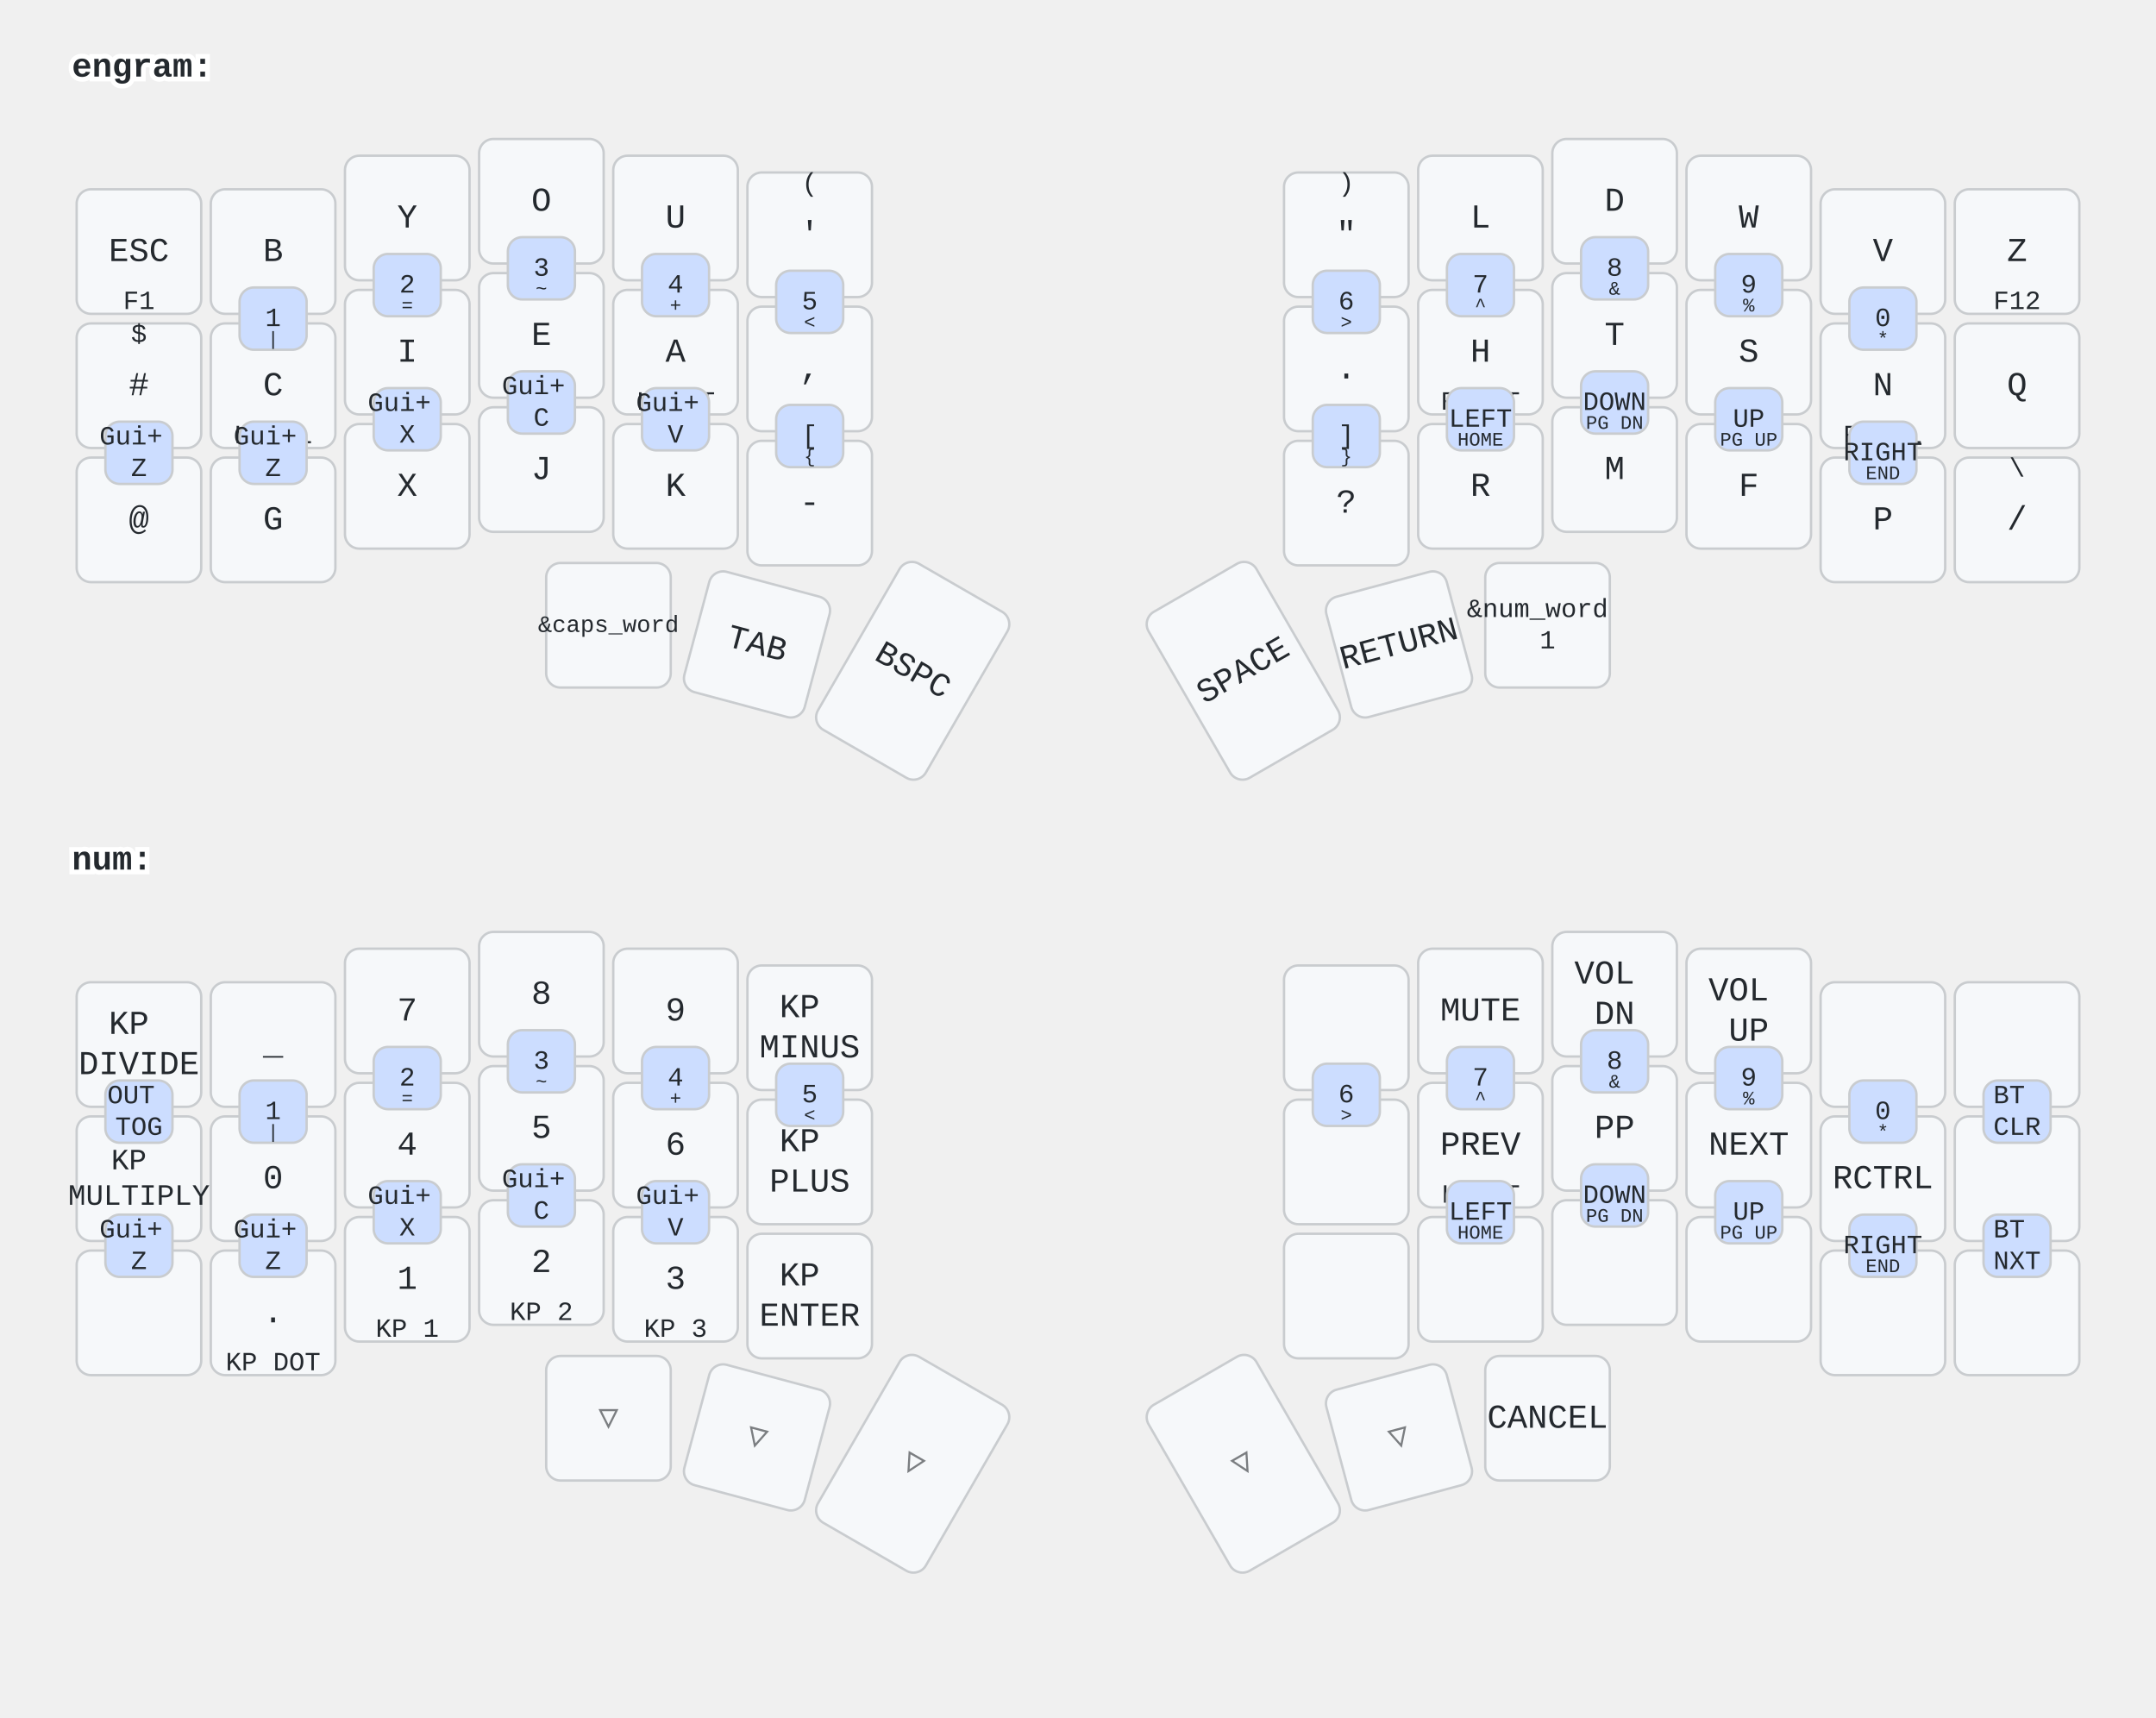
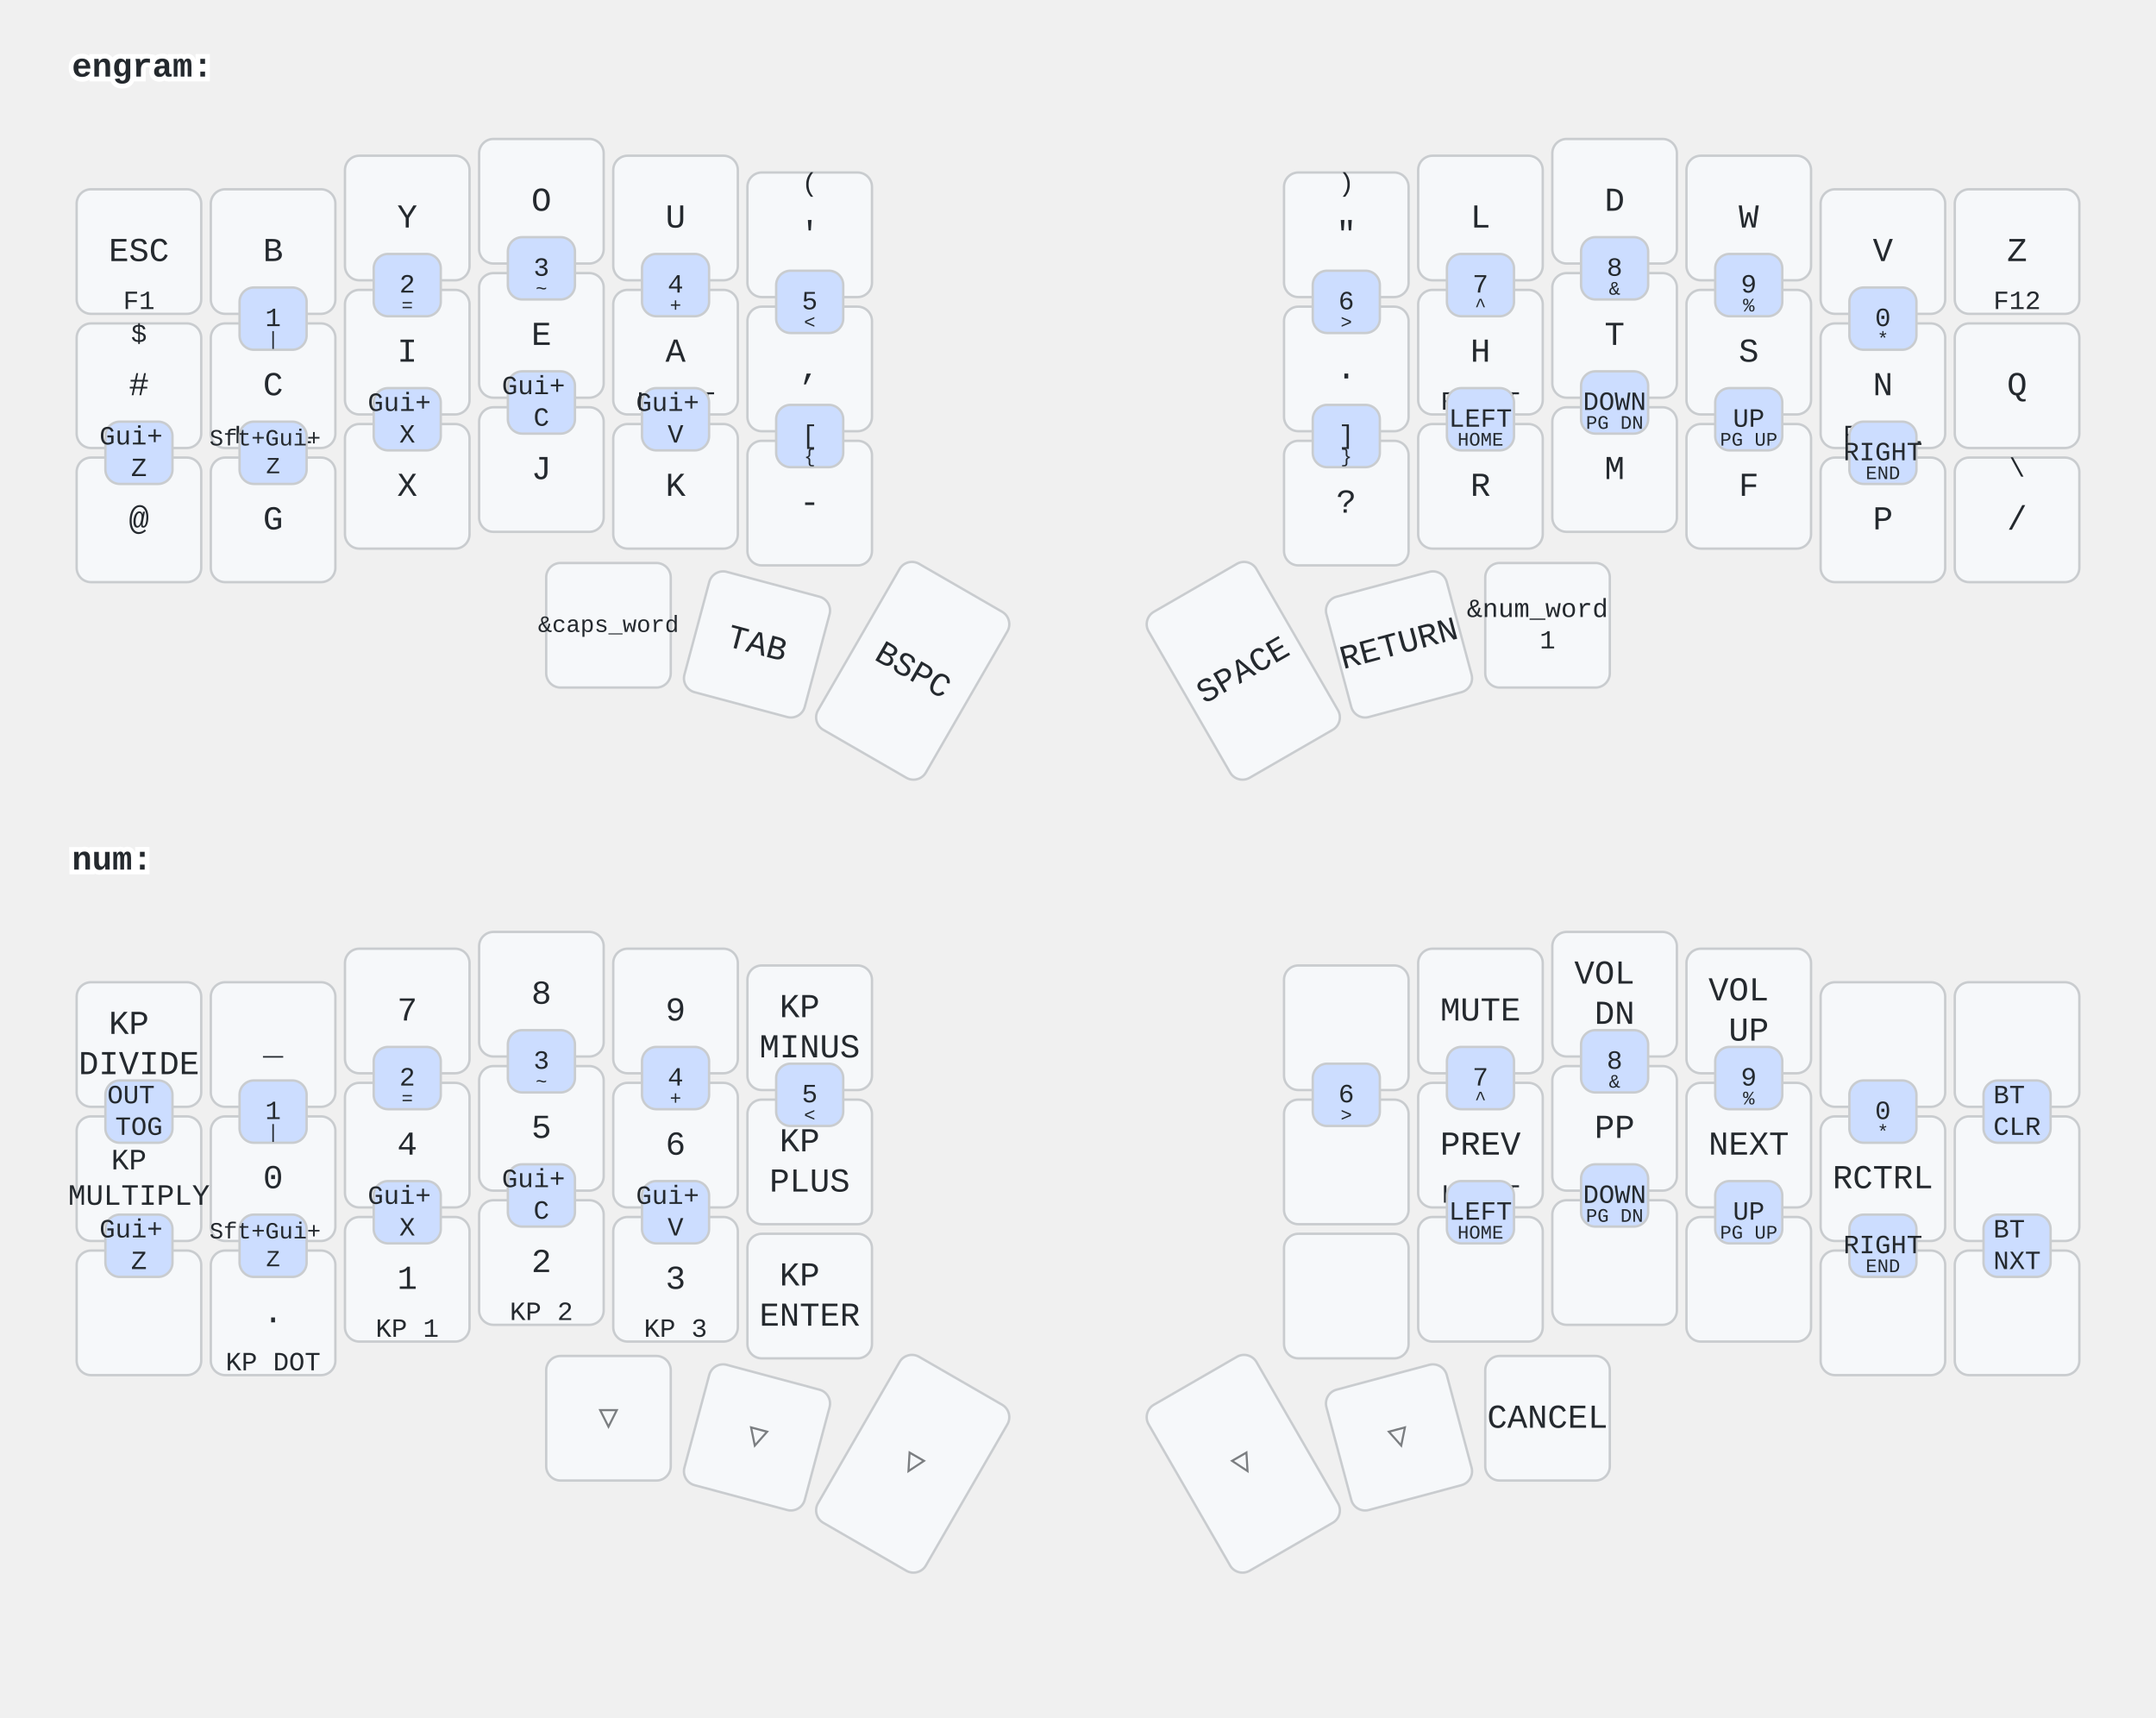
<svg xmlns="http://www.w3.org/2000/svg" width="900" height="717" viewBox="0 0 900 717" class="keymap">
  <style>/* inherit to force styles through use tags */
svg path {
    fill: inherit;
}

/* font and background color specifications */
svg.keymap {
    font-family: SFMono-Regular,Consolas,Liberation Mono,Menlo,monospace;
    font-size: 14px;
    font-kerning: normal;
    text-rendering: optimizeLegibility;
    fill: #24292e;
}

/* default key styling */
rect.key {
    fill: #f6f8fa;
}

rect.key, rect.combo {
    stroke: #c9cccf;
    stroke-width: 1;
}

/* default key side styling, only used is draw_key_sides is set */
rect.side {
    filter: brightness(90%);
}

/* color accent for combo boxes */
rect.combo, rect.combo-separate {
    fill: #cdf;
}

/* color accent for held keys */
rect.held, rect.combo.held {
    fill: #fdd;
}

/* color accent for ghost (optional) keys */
rect.ghost, rect.combo.ghost {
    stroke-dasharray: 4, 4;
    stroke-width: 2;
}

text {
    text-anchor: middle;
    dominant-baseline: middle;
}

/* styling for layer labels */
text.label {
    font-weight: bold;
    text-anchor: start;
    stroke: white;
    stroke-width: 4;
    paint-order: stroke;
}

/* styling for optional footer */
text.footer {
    text-anchor: end;
    dominant-baseline: auto;
    stroke: white;
    stroke-width: 4;
    paint-order: stroke;
}

/* styling for combo tap, and key hold/shifted label text */
text.combo, text.hold, text.shifted {
    font-size: 11px;
}

text.hold {
    text-anchor: middle;
    dominant-baseline: auto;
}

text.shifted {
    text-anchor: middle;
    dominant-baseline: hanging;
}

text.layer-activator {
    text-decoration: underline;
}

/* styling for hold/shifted label text in combo box */
text.combo.hold, text.combo.shifted {
    font-size: 8px;
}

/* lighter symbol for transparent keys */
text.trans {
    fill: #7b7e81;
}

/* styling for combo dendrons */
path.combo {
    stroke-width: 1;
    stroke: gray;
    fill: none;
}

/* Start Tabler Icons Cleanup */
/* cannot use height/width with glyphs */
.icon-tabler &gt; path {
    fill: inherit;
    stroke: inherit;
    stroke-width: 2;
}
/* hide tabler's default box */
.icon-tabler &gt; path[stroke="none"][fill="none"] {
    visibility: hidden;
}
/* End Tabler Icons Cleanup */
</style>
  <g transform="translate(30, 0)" class="layer-engram">
    <text x="0" y="28" class="label" id="engram">engram:</text>
    <g transform="translate(0, 56)">
      <g transform="translate(28, 49)" class="key keypos-0">
        <rect rx="6" ry="6" x="-26" y="-26" width="52" height="52" class="key" />
        <text x="0" y="0" class="key tap">ESC</text>
        <text x="0" y="24" class="key hold">F1</text>
      </g>
      <g transform="translate(84, 49)" class="key keypos-1">
        <rect rx="6" ry="6" x="-26" y="-26" width="52" height="52" class="key" />
        <text x="0" y="0" class="key tap">B</text>
        <text x="0" y="24" class="key hold">F2</text>
      </g>
      <g transform="translate(140, 35)" class="key keypos-2">
        <rect rx="6" ry="6" x="-26" y="-26" width="52" height="52" class="key" />
        <text x="0" y="0" class="key tap">Y</text>
        <text x="0" y="24" class="key hold">F3</text>
      </g>
      <g transform="translate(196, 28)" class="key keypos-3">
        <rect rx="6" ry="6" x="-26" y="-26" width="52" height="52" class="key" />
        <text x="0" y="0" class="key tap">O</text>
        <text x="0" y="24" class="key hold">F4</text>
      </g>
      <g transform="translate(252, 35)" class="key keypos-4">
        <rect rx="6" ry="6" x="-26" y="-26" width="52" height="52" class="key" />
        <text x="0" y="0" class="key tap">U</text>
        <text x="0" y="24" class="key hold">F5</text>
      </g>
      <g transform="translate(308, 42)" class="key keypos-5">
        <rect rx="6" ry="6" x="-26" y="-26" width="52" height="52" class="key" />
        <text x="0" y="0" class="key tap">'</text>
        <text x="0" y="-24" class="key shifted">(</text>
      </g>
      <g transform="translate(532, 42)" class="key keypos-6">
        <rect rx="6" ry="6" x="-26" y="-26" width="52" height="52" class="key" />
        <text x="0" y="0" class="key tap">"</text>
        <text x="0" y="-24" class="key shifted">)</text>
      </g>
      <g transform="translate(588, 35)" class="key keypos-7">
        <rect rx="6" ry="6" x="-26" y="-26" width="52" height="52" class="key" />
        <text x="0" y="0" class="key tap">L</text>
        <text x="0" y="24" class="key hold">F8</text>
      </g>
      <g transform="translate(644, 28)" class="key keypos-8">
        <rect rx="6" ry="6" x="-26" y="-26" width="52" height="52" class="key" />
        <text x="0" y="0" class="key tap">D</text>
        <text x="0" y="24" class="key hold">F9</text>
      </g>
      <g transform="translate(700, 35)" class="key keypos-9">
        <rect rx="6" ry="6" x="-26" y="-26" width="52" height="52" class="key" />
        <text x="0" y="0" class="key tap">W</text>
        <text x="0" y="24" class="key hold">F10</text>
      </g>
      <g transform="translate(756, 49)" class="key keypos-10">
        <rect rx="6" ry="6" x="-26" y="-26" width="52" height="52" class="key" />
        <text x="0" y="0" class="key tap">V</text>
        <text x="0" y="24" class="key hold">F11</text>
      </g>
      <g transform="translate(812, 49)" class="key keypos-11">
        <rect rx="6" ry="6" x="-26" y="-26" width="52" height="52" class="key" />
        <text x="0" y="0" class="key tap">Z</text>
        <text x="0" y="24" class="key hold">F12</text>
      </g>
      <g transform="translate(28, 105)" class="key keypos-12">
        <rect rx="6" ry="6" x="-26" y="-26" width="52" height="52" class="key" />
        <text x="0" y="0" class="key tap">#</text>
        <text x="0" y="-24" class="key shifted">$</text>
      </g>
      <g transform="translate(84, 105)" class="key keypos-13">
        <rect rx="6" ry="6" x="-26" y="-26" width="52" height="52" class="key" />
        <text x="0" y="0" class="key tap">C</text>
        <text x="0" y="24" class="key hold">LCTRL</text>
      </g>
      <g transform="translate(140, 91)" class="key keypos-14">
        <rect rx="6" ry="6" x="-26" y="-26" width="52" height="52" class="key" />
        <text x="0" y="0" class="key tap">I</text>
        <text x="0" y="24" class="key hold">LALT</text>
      </g>
      <g transform="translate(196, 84)" class="key keypos-15">
        <rect rx="6" ry="6" x="-26" y="-26" width="52" height="52" class="key" />
        <text x="0" y="0" class="key tap">E</text>
        <text x="0" y="24" class="key hold">LGUI</text>
      </g>
      <g transform="translate(252, 91)" class="key keypos-16">
        <rect rx="6" ry="6" x="-26" y="-26" width="52" height="52" class="key" />
        <text x="0" y="0" class="key tap">A</text>
        <text x="0" y="24" class="key hold">LSHFT</text>
      </g>
      <g transform="translate(308, 98)" class="key keypos-17">
        <rect rx="6" ry="6" x="-26" y="-26" width="52" height="52" class="key" />
        <text x="0" y="0" class="key tap">,</text>
        <text x="0" y="-24" class="key shifted">;</text>
      </g>
      <g transform="translate(532, 98)" class="key keypos-18">
        <rect rx="6" ry="6" x="-26" y="-26" width="52" height="52" class="key" />
        <text x="0" y="0" class="key tap">.</text>
        <text x="0" y="-24" class="key shifted">:</text>
      </g>
      <g transform="translate(588, 91)" class="key keypos-19">
        <rect rx="6" ry="6" x="-26" y="-26" width="52" height="52" class="key" />
        <text x="0" y="0" class="key tap">H</text>
        <text x="0" y="24" class="key hold">RSHFT</text>
      </g>
      <g transform="translate(644, 84)" class="key keypos-20">
        <rect rx="6" ry="6" x="-26" y="-26" width="52" height="52" class="key" />
        <text x="0" y="0" class="key tap">T</text>
        <text x="0" y="24" class="key hold">RGUI</text>
      </g>
      <g transform="translate(700, 91)" class="key keypos-21">
        <rect rx="6" ry="6" x="-26" y="-26" width="52" height="52" class="key" />
        <text x="0" y="0" class="key tap">S</text>
        <text x="0" y="24" class="key hold">RALT</text>
      </g>
      <g transform="translate(756, 105)" class="key keypos-22">
        <rect rx="6" ry="6" x="-26" y="-26" width="52" height="52" class="key" />
        <text x="0" y="0" class="key tap">N</text>
        <text x="0" y="24" class="key hold">RCTRL</text>
      </g>
      <g transform="translate(812, 105)" class="key keypos-23">
        <rect rx="6" ry="6" x="-26" y="-26" width="52" height="52" class="key" />
        <text x="0" y="0" class="key tap">Q</text>
      </g>
      <g transform="translate(28, 161)" class="key keypos-24">
        <rect rx="6" ry="6" x="-26" y="-26" width="52" height="52" class="key" />
        <text x="0" y="0" class="key tap">@</text>
        <text x="0" y="-24" class="key shifted">`</text>
      </g>
      <g transform="translate(84, 161)" class="key keypos-25">
        <rect rx="6" ry="6" x="-26" y="-26" width="52" height="52" class="key" />
        <text x="0" y="0" class="key tap">G</text>
      </g>
      <g transform="translate(140, 147)" class="key keypos-26">
        <rect rx="6" ry="6" x="-26" y="-26" width="52" height="52" class="key" />
        <text x="0" y="0" class="key tap">X</text>
      </g>
      <g transform="translate(196, 140)" class="key keypos-27">
        <rect rx="6" ry="6" x="-26" y="-26" width="52" height="52" class="key" />
        <text x="0" y="0" class="key tap">J</text>
      </g>
      <g transform="translate(252, 147)" class="key keypos-28">
        <rect rx="6" ry="6" x="-26" y="-26" width="52" height="52" class="key" />
        <text x="0" y="0" class="key tap">K</text>
      </g>
      <g transform="translate(308, 154)" class="key keypos-29">
        <rect rx="6" ry="6" x="-26" y="-26" width="52" height="52" class="key" />
        <text x="0" y="0" class="key tap">-</text>
      </g>
      <g transform="translate(532, 154)" class="key keypos-30">
        <rect rx="6" ry="6" x="-26" y="-26" width="52" height="52" class="key" />
        <text x="0" y="0" class="key tap">?</text>
        <text x="0" y="-24" class="key shifted">!</text>
      </g>
      <g transform="translate(588, 147)" class="key keypos-31">
        <rect rx="6" ry="6" x="-26" y="-26" width="52" height="52" class="key" />
        <text x="0" y="0" class="key tap">R</text>
      </g>
      <g transform="translate(644, 140)" class="key keypos-32">
        <rect rx="6" ry="6" x="-26" y="-26" width="52" height="52" class="key" />
        <text x="0" y="0" class="key tap">M</text>
      </g>
      <g transform="translate(700, 147)" class="key keypos-33">
        <rect rx="6" ry="6" x="-26" y="-26" width="52" height="52" class="key" />
        <text x="0" y="0" class="key tap">F</text>
      </g>
      <g transform="translate(756, 161)" class="key keypos-34">
        <rect rx="6" ry="6" x="-26" y="-26" width="52" height="52" class="key" />
        <text x="0" y="0" class="key tap">P</text>
      </g>
      <g transform="translate(812, 161)" class="key keypos-35">
        <rect rx="6" ry="6" x="-26" y="-26" width="52" height="52" class="key" />
        <text x="0" y="0" class="key tap">/</text>
        <text x="0" y="-24" class="key shifted">\</text>
      </g>
      <g transform="translate(224, 205)" class="key keypos-36">
        <rect rx="6" ry="6" x="-26" y="-26" width="52" height="52" class="key" />
        <text x="0" y="0" class="key tap">
          <tspan style="font-size: 70%">&amp;caps_word</tspan>
        </text>
      </g>
      <g transform="translate(286, 213) rotate(15.0)" class="key keypos-37">
        <rect rx="6" ry="6" x="-26" y="-26" width="52" height="52" class="key" />
        <text x="0" y="0" class="key tap">TAB</text>
      </g>
      <g transform="translate(351, 224) rotate(30.0)" class="key keypos-38">
        <rect rx="6" ry="6" x="-26" y="-40" width="52" height="80" class="key" />
        <text x="0" y="0" class="key tap">BSPC</text>
      </g>
      <g transform="translate(489, 224) rotate(-30.0)" class="key keypos-39">
        <rect rx="6" ry="6" x="-26" y="-40" width="52" height="80" class="key" />
        <text x="0" y="0" class="key tap">SPACE</text>
      </g>
      <g transform="translate(554, 213) rotate(-15.0)" class="key keypos-40">
        <rect rx="6" ry="6" x="-26" y="-26" width="52" height="52" class="key" />
        <text x="0" y="0" class="key tap">RETURN</text>
      </g>
      <g transform="translate(616, 205)" class="key keypos-41">
        <rect rx="6" ry="6" x="-26" y="-26" width="52" height="52" class="key" />
        <text x="0" y="0" class="key tap">
          <tspan x="0" dy="-0.6em" style="font-size: 78%">&amp;num_word</tspan>
          <tspan x="0" dy="1.2em" style="font-size: 78%">1</tspan>
        </text>
      </g>
      <g class="combo combopos-0">
        <rect rx="6" ry="6" x="294" y="113" width="28" height="26" class="combo" />
        <text x="308" y="126" class="combo tap">[</text>
        <text x="308" y="137" class="combo hold">{</text>
      </g>
      <g class="combo combopos-1">
        <rect rx="6" ry="6" x="518" y="113" width="28" height="26" class="combo" />
        <text x="532" y="126" class="combo tap">]</text>
        <text x="532" y="137" class="combo hold">}</text>
      </g>
      <g class="combo combopos-2">
        <rect rx="6" ry="6" x="70" y="64" width="28" height="26" class="combo" />
        <text x="84" y="77" class="combo tap">1</text>
        <text x="84" y="88" class="combo hold">|</text>
      </g>
      <g class="combo combopos-3">
        <rect rx="6" ry="6" x="126" y="50" width="28" height="26" class="combo" />
        <text x="140" y="63" class="combo tap">2</text>
        <text x="140" y="74" class="combo hold">=</text>
      </g>
      <g class="combo combopos-4">
        <rect rx="6" ry="6" x="182" y="43" width="28" height="26" class="combo" />
        <text x="196" y="56" class="combo tap">3</text>
        <text x="196" y="67" class="combo hold">~</text>
      </g>
      <g class="combo combopos-5">
        <rect rx="6" ry="6" x="238" y="50" width="28" height="26" class="combo" />
        <text x="252" y="63" class="combo tap">4</text>
        <text x="252" y="74" class="combo hold">+</text>
      </g>
      <g class="combo combopos-6">
        <rect rx="6" ry="6" x="294" y="57" width="28" height="26" class="combo" />
        <text x="308" y="70" class="combo tap">5</text>
        <text x="308" y="81" class="combo hold">&lt;</text>
      </g>
      <g class="combo combopos-7">
        <rect rx="6" ry="6" x="518" y="57" width="28" height="26" class="combo" />
        <text x="532" y="70" class="combo tap">6</text>
        <text x="532" y="81" class="combo hold">&gt;</text>
      </g>
      <g class="combo combopos-8">
        <rect rx="6" ry="6" x="574" y="50" width="28" height="26" class="combo" />
        <text x="588" y="63" class="combo tap">7</text>
        <text x="588" y="74" class="combo hold">^</text>
      </g>
      <g class="combo combopos-9">
        <rect rx="6" ry="6" x="630" y="43" width="28" height="26" class="combo" />
        <text x="644" y="56" class="combo tap">8</text>
        <text x="644" y="67" class="combo hold">&amp;</text>
      </g>
      <g class="combo combopos-10">
        <rect rx="6" ry="6" x="686" y="50" width="28" height="26" class="combo" />
        <text x="700" y="63" class="combo tap">9</text>
        <text x="700" y="74" class="combo hold">%</text>
      </g>
      <g class="combo combopos-11">
        <rect rx="6" ry="6" x="742" y="64" width="28" height="26" class="combo" />
        <text x="756" y="77" class="combo tap">0</text>
        <text x="756" y="88" class="combo hold">*</text>
      </g>
      <g class="combo combopos-12">
        <rect rx="6" ry="6" x="70" y="120" width="28" height="26" class="combo" />
        <text x="84" y="133" class="combo tap">
-           <tspan x="84" dy="-0.6em">Gui+</tspan>
-           <tspan x="84" dy="1.2em">Z</tspan>
+           <tspan x="84" dy="-0.6em" style="font-size: 88%">Sft+Gui+</tspan>
+           <tspan x="84" dy="1.2em" style="font-size: 88%">Z</tspan>
        </text>
      </g>
      <g class="combo combopos-13">
        <rect rx="6" ry="6" x="14" y="120" width="28" height="26" class="combo" />
        <text x="28" y="133" class="combo tap">
          <tspan x="28" dy="-0.6em">Gui+</tspan>
          <tspan x="28" dy="1.2em">Z</tspan>
        </text>
      </g>
      <g class="combo combopos-14">
        <rect rx="6" ry="6" x="126" y="106" width="28" height="26" class="combo" />
        <text x="140" y="119" class="combo tap">
          <tspan x="140" dy="-0.6em">Gui+</tspan>
          <tspan x="140" dy="1.2em">X</tspan>
        </text>
      </g>
      <g class="combo combopos-15">
        <rect rx="6" ry="6" x="182" y="99" width="28" height="26" class="combo" />
        <text x="196" y="112" class="combo tap">
          <tspan x="196" dy="-0.6em">Gui+</tspan>
          <tspan x="196" dy="1.2em">C</tspan>
        </text>
      </g>
      <g class="combo combopos-16">
        <rect rx="6" ry="6" x="238" y="106" width="28" height="26" class="combo" />
        <text x="252" y="119" class="combo tap">
          <tspan x="252" dy="-0.6em">Gui+</tspan>
          <tspan x="252" dy="1.2em">V</tspan>
        </text>
      </g>
      <g class="combo combopos-17">
        <rect rx="6" ry="6" x="574" y="106" width="28" height="26" class="combo" />
        <text x="588" y="119" class="combo tap">LEFT</text>
        <text x="588" y="130" class="combo hold">HOME</text>
      </g>
      <g class="combo combopos-18">
        <rect rx="6" ry="6" x="630" y="99" width="28" height="26" class="combo" />
        <text x="644" y="112" class="combo tap">DOWN</text>
        <text x="644" y="123" class="combo hold">PG DN</text>
      </g>
      <g class="combo combopos-19">
        <rect rx="6" ry="6" x="686" y="106" width="28" height="26" class="combo" />
        <text x="700" y="119" class="combo tap">UP</text>
        <text x="700" y="130" class="combo hold">PG UP</text>
      </g>
      <g class="combo combopos-20">
        <rect rx="6" ry="6" x="742" y="120" width="28" height="26" class="combo" />
        <text x="756" y="133" class="combo tap">RIGHT</text>
        <text x="756" y="144" class="combo hold">END</text>
      </g>
    </g>
  </g>
  <g transform="translate(30, 331)" class="layer-num">
    <text x="0" y="28" class="label" id="num">num:</text>
    <g transform="translate(0, 56)">
      <g transform="translate(28, 49)" class="key keypos-0">
        <rect rx="6" ry="6" x="-26" y="-26" width="52" height="52" class="key" />
        <text x="0" y="0" class="key tap">
          <tspan x="0" dy="-0.6em">KP</tspan>
          <tspan x="0" dy="1.2em">DIVIDE</tspan>
        </text>
      </g>
      <g transform="translate(84, 49)" class="key keypos-1">
        <rect rx="6" ry="6" x="-26" y="-26" width="52" height="52" class="key" />
        <text x="0" y="0" class="key tap">_</text>
      </g>
      <g transform="translate(140, 35)" class="key keypos-2">
        <rect rx="6" ry="6" x="-26" y="-26" width="52" height="52" class="key" />
        <text x="0" y="0" class="key tap">7</text>
        <text x="0" y="24" class="key hold">KP 7</text>
      </g>
      <g transform="translate(196, 28)" class="key keypos-3">
        <rect rx="6" ry="6" x="-26" y="-26" width="52" height="52" class="key" />
        <text x="0" y="0" class="key tap">8</text>
        <text x="0" y="24" class="key hold">KP 8</text>
      </g>
      <g transform="translate(252, 35)" class="key keypos-4">
        <rect rx="6" ry="6" x="-26" y="-26" width="52" height="52" class="key" />
        <text x="0" y="0" class="key tap">9</text>
        <text x="0" y="24" class="key hold">KP 9</text>
      </g>
      <g transform="translate(308, 42)" class="key keypos-5">
        <rect rx="6" ry="6" x="-26" y="-26" width="52" height="52" class="key" />
        <text x="0" y="0" class="key tap">
          <tspan x="0" dy="-0.6em">KP</tspan>
          <tspan x="0" dy="1.2em">MINUS</tspan>
        </text>
      </g>
      <g transform="translate(532, 42)" class="key keypos-6">
        <rect rx="6" ry="6" x="-26" y="-26" width="52" height="52" class="key" />
      </g>
      <g transform="translate(588, 35)" class="key keypos-7">
        <rect rx="6" ry="6" x="-26" y="-26" width="52" height="52" class="key" />
        <text x="0" y="0" class="key tap">MUTE</text>
      </g>
      <g transform="translate(644, 28)" class="key keypos-8">
        <rect rx="6" ry="6" x="-26" y="-26" width="52" height="52" class="key" />
        <text x="0" y="0" class="key tap">
          <tspan x="0" dy="-0.6em">VOL</tspan>
          <tspan x="0" dy="1.2em">DN</tspan>
        </text>
      </g>
      <g transform="translate(700, 35)" class="key keypos-9">
        <rect rx="6" ry="6" x="-26" y="-26" width="52" height="52" class="key" />
        <text x="0" y="0" class="key tap">
          <tspan x="0" dy="-0.6em">VOL</tspan>
          <tspan x="0" dy="1.2em">UP</tspan>
        </text>
      </g>
      <g transform="translate(756, 49)" class="key keypos-10">
        <rect rx="6" ry="6" x="-26" y="-26" width="52" height="52" class="key" />
      </g>
      <g transform="translate(812, 49)" class="key keypos-11">
        <rect rx="6" ry="6" x="-26" y="-26" width="52" height="52" class="key" />
      </g>
      <g transform="translate(28, 105)" class="key keypos-12">
        <rect rx="6" ry="6" x="-26" y="-26" width="52" height="52" class="key" />
        <text x="0" y="0" class="key tap">
          <tspan x="0" dy="-0.6em" style="font-size: 88%">KP</tspan>
          <tspan x="0" dy="1.2em" style="font-size: 88%">MULTIPLY</tspan>
        </text>
      </g>
      <g transform="translate(84, 105)" class="key keypos-13">
        <rect rx="6" ry="6" x="-26" y="-26" width="52" height="52" class="key" />
        <text x="0" y="0" class="key tap">0</text>
        <text x="0" y="24" class="key hold">KP 0</text>
      </g>
      <g transform="translate(140, 91)" class="key keypos-14">
        <rect rx="6" ry="6" x="-26" y="-26" width="52" height="52" class="key" />
        <text x="0" y="0" class="key tap">4</text>
        <text x="0" y="24" class="key hold">KP 4</text>
      </g>
      <g transform="translate(196, 84)" class="key keypos-15">
        <rect rx="6" ry="6" x="-26" y="-26" width="52" height="52" class="key" />
        <text x="0" y="0" class="key tap">5</text>
        <text x="0" y="24" class="key hold">KP 5</text>
      </g>
      <g transform="translate(252, 91)" class="key keypos-16">
        <rect rx="6" ry="6" x="-26" y="-26" width="52" height="52" class="key" />
        <text x="0" y="0" class="key tap">6</text>
        <text x="0" y="24" class="key hold">KP 6</text>
      </g>
      <g transform="translate(308, 98)" class="key keypos-17">
        <rect rx="6" ry="6" x="-26" y="-26" width="52" height="52" class="key" />
        <text x="0" y="0" class="key tap">
          <tspan x="0" dy="-0.6em">KP</tspan>
          <tspan x="0" dy="1.2em">PLUS</tspan>
        </text>
      </g>
      <g transform="translate(532, 98)" class="key keypos-18">
        <rect rx="6" ry="6" x="-26" y="-26" width="52" height="52" class="key" />
      </g>
      <g transform="translate(588, 91)" class="key keypos-19">
        <rect rx="6" ry="6" x="-26" y="-26" width="52" height="52" class="key" />
        <text x="0" y="0" class="key tap">PREV</text>
        <text x="0" y="24" class="key hold">LSHFT</text>
      </g>
      <g transform="translate(644, 84)" class="key keypos-20">
        <rect rx="6" ry="6" x="-26" y="-26" width="52" height="52" class="key" />
        <text x="0" y="0" class="key tap">PP</text>
        <text x="0" y="24" class="key hold">RGUI</text>
      </g>
      <g transform="translate(700, 91)" class="key keypos-21">
        <rect rx="6" ry="6" x="-26" y="-26" width="52" height="52" class="key" />
        <text x="0" y="0" class="key tap">NEXT</text>
        <text x="0" y="24" class="key hold">RALT</text>
      </g>
      <g transform="translate(756, 105)" class="key keypos-22">
        <rect rx="6" ry="6" x="-26" y="-26" width="52" height="52" class="key" />
        <text x="0" y="0" class="key tap">RCTRL</text>
      </g>
      <g transform="translate(812, 105)" class="key keypos-23">
        <rect rx="6" ry="6" x="-26" y="-26" width="52" height="52" class="key" />
      </g>
      <g transform="translate(28, 161)" class="key keypos-24">
        <rect rx="6" ry="6" x="-26" y="-26" width="52" height="52" class="key" />
      </g>
      <g transform="translate(84, 161)" class="key keypos-25">
        <rect rx="6" ry="6" x="-26" y="-26" width="52" height="52" class="key" />
        <text x="0" y="0" class="key tap">.</text>
        <text x="0" y="24" class="key hold">KP DOT</text>
      </g>
      <g transform="translate(140, 147)" class="key keypos-26">
        <rect rx="6" ry="6" x="-26" y="-26" width="52" height="52" class="key" />
        <text x="0" y="0" class="key tap">1</text>
        <text x="0" y="24" class="key hold">KP 1</text>
      </g>
      <g transform="translate(196, 140)" class="key keypos-27">
        <rect rx="6" ry="6" x="-26" y="-26" width="52" height="52" class="key" />
        <text x="0" y="0" class="key tap">2</text>
        <text x="0" y="24" class="key hold">KP 2</text>
      </g>
      <g transform="translate(252, 147)" class="key keypos-28">
        <rect rx="6" ry="6" x="-26" y="-26" width="52" height="52" class="key" />
        <text x="0" y="0" class="key tap">3</text>
        <text x="0" y="24" class="key hold">KP 3</text>
      </g>
      <g transform="translate(308, 154)" class="key keypos-29">
        <rect rx="6" ry="6" x="-26" y="-26" width="52" height="52" class="key" />
        <text x="0" y="0" class="key tap">
          <tspan x="0" dy="-0.6em">KP</tspan>
          <tspan x="0" dy="1.2em">ENTER</tspan>
        </text>
      </g>
      <g transform="translate(532, 154)" class="key keypos-30">
        <rect rx="6" ry="6" x="-26" y="-26" width="52" height="52" class="key" />
      </g>
      <g transform="translate(588, 147)" class="key keypos-31">
        <rect rx="6" ry="6" x="-26" y="-26" width="52" height="52" class="key" />
      </g>
      <g transform="translate(644, 140)" class="key keypos-32">
        <rect rx="6" ry="6" x="-26" y="-26" width="52" height="52" class="key" />
      </g>
      <g transform="translate(700, 147)" class="key keypos-33">
        <rect rx="6" ry="6" x="-26" y="-26" width="52" height="52" class="key" />
      </g>
      <g transform="translate(756, 161)" class="key keypos-34">
        <rect rx="6" ry="6" x="-26" y="-26" width="52" height="52" class="key" />
      </g>
      <g transform="translate(812, 161)" class="key keypos-35">
        <rect rx="6" ry="6" x="-26" y="-26" width="52" height="52" class="key" />
      </g>
      <g transform="translate(224, 205)" class="key trans keypos-36">
        <rect rx="6" ry="6" x="-26" y="-26" width="52" height="52" class="key trans" />
        <text x="0" y="0" class="key trans tap">▽</text>
      </g>
      <g transform="translate(286, 213) rotate(15.0)" class="key trans keypos-37">
        <rect rx="6" ry="6" x="-26" y="-26" width="52" height="52" class="key trans" />
        <text x="0" y="0" class="key trans tap">▽</text>
      </g>
      <g transform="translate(351, 224) rotate(30.0)" class="key trans keypos-38">
        <rect rx="6" ry="6" x="-26" y="-40" width="52" height="80" class="key trans" />
        <text x="0" y="0" class="key trans tap">▽</text>
      </g>
      <g transform="translate(489, 224) rotate(-30.0)" class="key trans keypos-39">
        <rect rx="6" ry="6" x="-26" y="-40" width="52" height="80" class="key trans" />
        <text x="0" y="0" class="key trans tap">▽</text>
      </g>
      <g transform="translate(554, 213) rotate(-15.0)" class="key trans keypos-40">
        <rect rx="6" ry="6" x="-26" y="-26" width="52" height="52" class="key trans" />
        <text x="0" y="0" class="key trans tap">▽</text>
      </g>
      <g transform="translate(616, 205)" class="key keypos-41">
        <rect rx="6" ry="6" x="-26" y="-26" width="52" height="52" class="key" />
        <text x="0" y="0" class="key tap">CANCEL</text>
      </g>
      <g class="combo combopos-0">
        <rect rx="6" ry="6" x="70" y="64" width="28" height="26" class="combo" />
        <text x="84" y="77" class="combo tap">1</text>
        <text x="84" y="88" class="combo hold">|</text>
      </g>
      <g class="combo combopos-1">
        <rect rx="6" ry="6" x="126" y="50" width="28" height="26" class="combo" />
        <text x="140" y="63" class="combo tap">2</text>
        <text x="140" y="74" class="combo hold">=</text>
      </g>
      <g class="combo combopos-2">
        <rect rx="6" ry="6" x="182" y="43" width="28" height="26" class="combo" />
        <text x="196" y="56" class="combo tap">3</text>
        <text x="196" y="67" class="combo hold">~</text>
      </g>
      <g class="combo combopos-3">
        <rect rx="6" ry="6" x="238" y="50" width="28" height="26" class="combo" />
        <text x="252" y="63" class="combo tap">4</text>
        <text x="252" y="74" class="combo hold">+</text>
      </g>
      <g class="combo combopos-4">
        <rect rx="6" ry="6" x="294" y="57" width="28" height="26" class="combo" />
        <text x="308" y="70" class="combo tap">5</text>
        <text x="308" y="81" class="combo hold">&lt;</text>
      </g>
      <g class="combo combopos-5">
        <rect rx="6" ry="6" x="518" y="57" width="28" height="26" class="combo" />
        <text x="532" y="70" class="combo tap">6</text>
        <text x="532" y="81" class="combo hold">&gt;</text>
      </g>
      <g class="combo combopos-6">
        <rect rx="6" ry="6" x="574" y="50" width="28" height="26" class="combo" />
        <text x="588" y="63" class="combo tap">7</text>
        <text x="588" y="74" class="combo hold">^</text>
      </g>
      <g class="combo combopos-7">
        <rect rx="6" ry="6" x="630" y="43" width="28" height="26" class="combo" />
        <text x="644" y="56" class="combo tap">8</text>
        <text x="644" y="67" class="combo hold">&amp;</text>
      </g>
      <g class="combo combopos-8">
        <rect rx="6" ry="6" x="686" y="50" width="28" height="26" class="combo" />
        <text x="700" y="63" class="combo tap">9</text>
        <text x="700" y="74" class="combo hold">%</text>
      </g>
      <g class="combo combopos-9">
        <rect rx="6" ry="6" x="742" y="64" width="28" height="26" class="combo" />
        <text x="756" y="77" class="combo tap">0</text>
        <text x="756" y="88" class="combo hold">*</text>
      </g>
      <g class="combo combopos-10">
        <rect rx="6" ry="6" x="70" y="120" width="28" height="26" class="combo" />
        <text x="84" y="133" class="combo tap">
-           <tspan x="84" dy="-0.6em">Gui+</tspan>
-           <tspan x="84" dy="1.2em">Z</tspan>
+           <tspan x="84" dy="-0.6em" style="font-size: 88%">Sft+Gui+</tspan>
+           <tspan x="84" dy="1.2em" style="font-size: 88%">Z</tspan>
        </text>
      </g>
      <g class="combo combopos-11">
        <rect rx="6" ry="6" x="14" y="120" width="28" height="26" class="combo" />
        <text x="28" y="133" class="combo tap">
          <tspan x="28" dy="-0.6em">Gui+</tspan>
          <tspan x="28" dy="1.2em">Z</tspan>
        </text>
      </g>
      <g class="combo combopos-12">
        <rect rx="6" ry="6" x="126" y="106" width="28" height="26" class="combo" />
        <text x="140" y="119" class="combo tap">
          <tspan x="140" dy="-0.6em">Gui+</tspan>
          <tspan x="140" dy="1.2em">X</tspan>
        </text>
      </g>
      <g class="combo combopos-13">
        <rect rx="6" ry="6" x="182" y="99" width="28" height="26" class="combo" />
        <text x="196" y="112" class="combo tap">
          <tspan x="196" dy="-0.6em">Gui+</tspan>
          <tspan x="196" dy="1.2em">C</tspan>
        </text>
      </g>
      <g class="combo combopos-14">
        <rect rx="6" ry="6" x="238" y="106" width="28" height="26" class="combo" />
        <text x="252" y="119" class="combo tap">
          <tspan x="252" dy="-0.6em">Gui+</tspan>
          <tspan x="252" dy="1.2em">V</tspan>
        </text>
      </g>
      <g class="combo combopos-15">
        <rect rx="6" ry="6" x="574" y="106" width="28" height="26" class="combo" />
        <text x="588" y="119" class="combo tap">LEFT</text>
        <text x="588" y="130" class="combo hold">HOME</text>
      </g>
      <g class="combo combopos-16">
        <rect rx="6" ry="6" x="630" y="99" width="28" height="26" class="combo" />
        <text x="644" y="112" class="combo tap">DOWN</text>
        <text x="644" y="123" class="combo hold">PG DN</text>
      </g>
      <g class="combo combopos-17">
        <rect rx="6" ry="6" x="686" y="106" width="28" height="26" class="combo" />
        <text x="700" y="119" class="combo tap">UP</text>
        <text x="700" y="130" class="combo hold">PG UP</text>
      </g>
      <g class="combo combopos-18">
        <rect rx="6" ry="6" x="742" y="120" width="28" height="26" class="combo" />
        <text x="756" y="133" class="combo tap">RIGHT</text>
        <text x="756" y="144" class="combo hold">END</text>
      </g>
      <g class="combo combopos-19">
        <rect rx="6" ry="6" x="798" y="64" width="28" height="26" class="combo" />
        <text x="812" y="77" class="combo tap">
          <tspan x="812" dy="-0.6em">BT</tspan>
          <tspan x="812" dy="1.2em">CLR</tspan>
        </text>
      </g>
      <g class="combo combopos-20">
        <rect rx="6" ry="6" x="798" y="120" width="28" height="26" class="combo" />
        <text x="812" y="133" class="combo tap">
          <tspan x="812" dy="-0.6em">BT</tspan>
          <tspan x="812" dy="1.2em">NXT</tspan>
        </text>
      </g>
      <g class="combo combopos-21">
        <rect rx="6" ry="6" x="14" y="64" width="28" height="26" class="combo" />
        <text x="28" y="77" class="combo tap">
          <tspan x="28" dy="-0.6em">OUT</tspan>
          <tspan x="28" dy="1.2em">TOG</tspan>
        </text>
      </g>
    </g>
  </g>
</svg>
